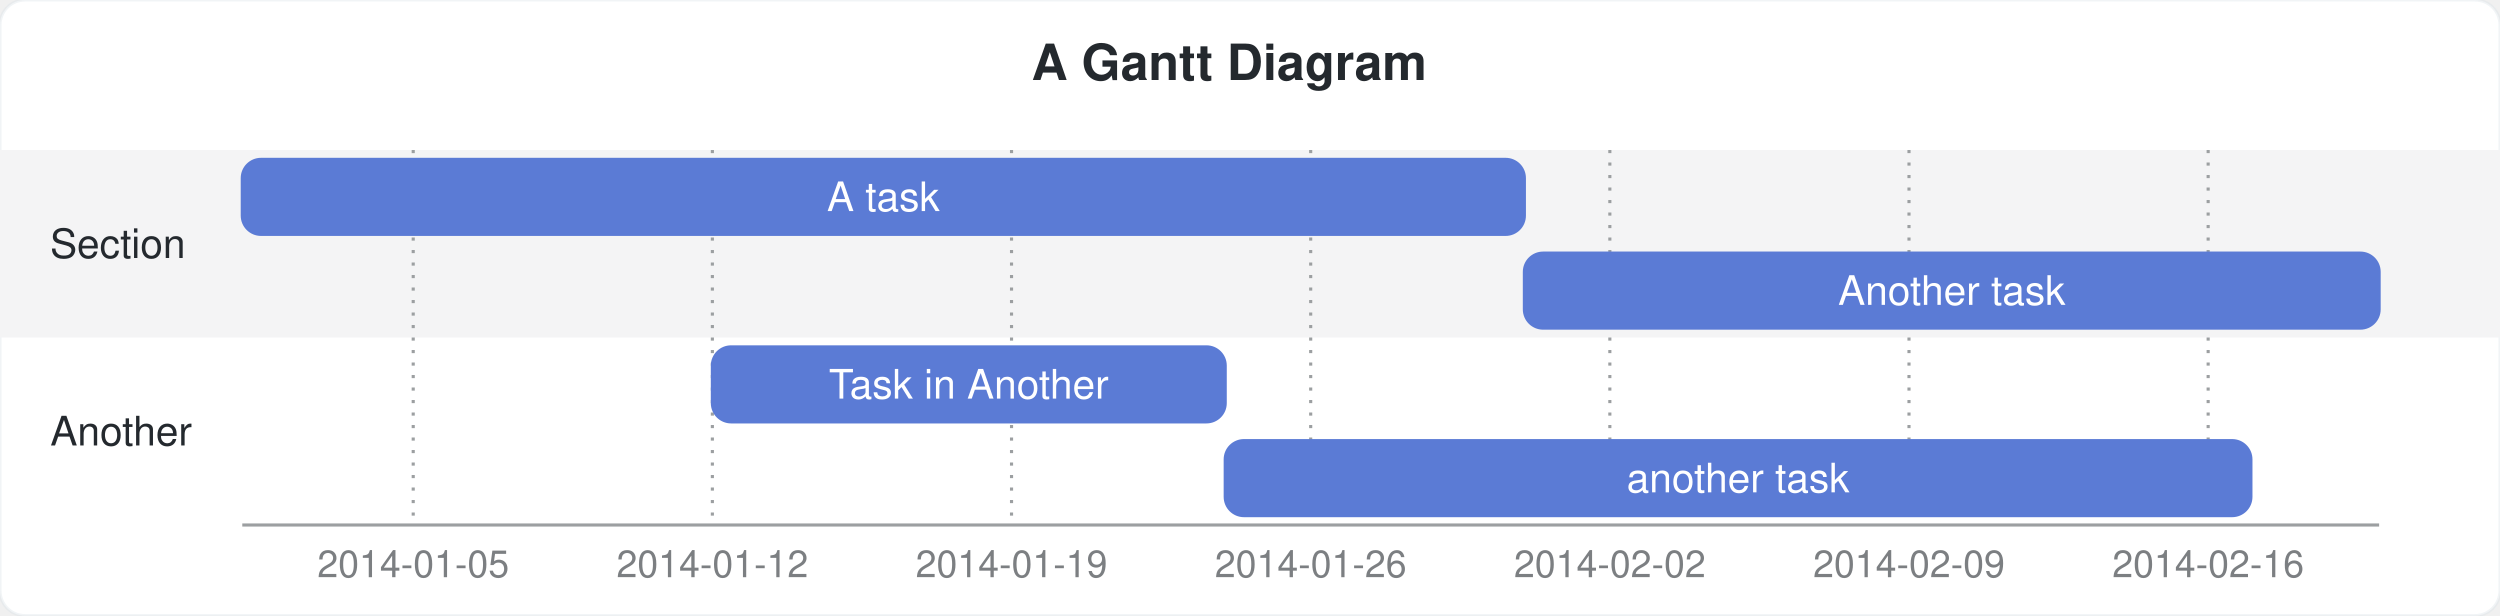
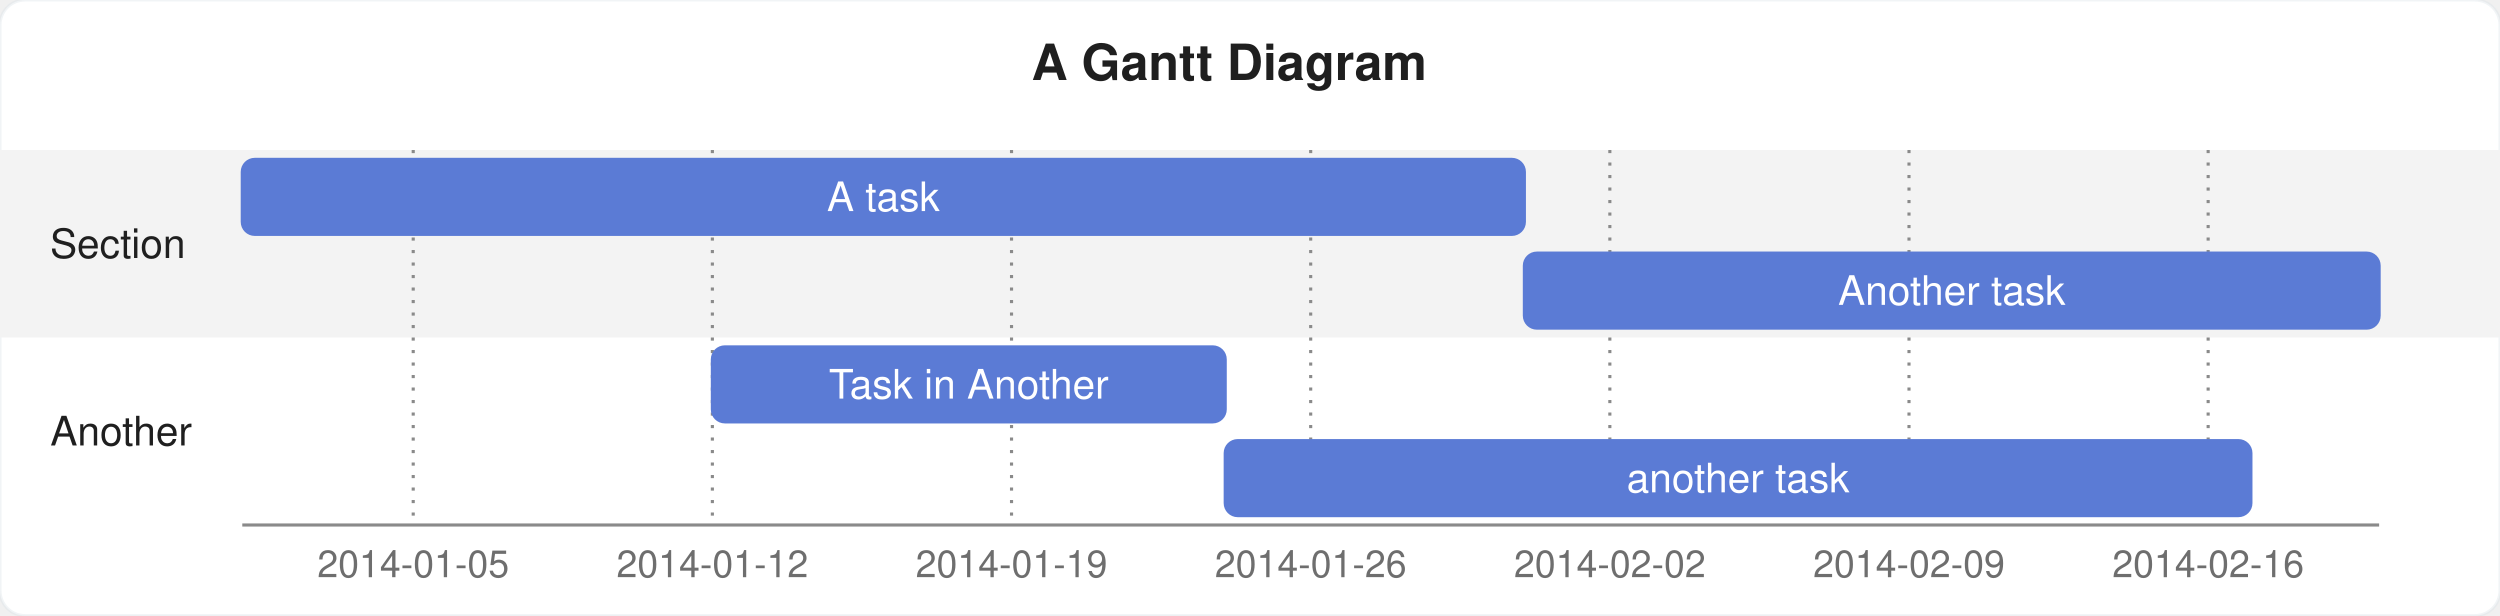
- <svg xmlns="http://www.w3.org/2000/svg" class="pele pele-gantt" viewBox="0 0 800 197" width="800" height="197" fill="#24292e" role="graphics-document document" aria-roledescription="gantt" font-family="Helvetica" font-size="16">
+ <svg xmlns="http://www.w3.org/2000/svg" class="pele pele-gantt" viewBox="0 0 800 197" width="800" height="197" fill="#1f1f1f" role="graphics-document document" aria-roledescription="gantt" font-family="Helvetica" font-size="16">
  <rect x="0" y="0" width="800" height="197" rx="8" fill="#ffffff" stroke="#d8dee4" stroke-width="1" stroke-opacity="0.35" />
  <text class="pele-title" font-weight="bold" text-anchor="middle" xml:space="preserve" x="400" y="25.6">
    <tspan x="400" y="25.6">A Gantt Diagram</tspan>
  </text>
  <g class="pele-sections">
-     <rect class="pele-section pele-section-0" x="0" y="48" width="800" height="60" fill="#f4f4f5" />
+     <rect class="pele-section pele-section-0" x="0" y="48" width="800" height="60" fill="#f3f3f3" />
    <rect class="pele-section pele-section-1" x="0" y="108" width="800" height="60" fill="none" />
  </g>
  <g class="pele-grid" fill="none">
-     <path d="M132.23,48V168M227.96,48V168M323.69,48V168M419.42,48V168M515.15,48V168M610.88,48V168M706.61,48V168" stroke="#9c9fa1" stroke-dasharray="1 3" />
-     <path d="M77.53,168H761.32" stroke="#9c9fa1" />
+     <path d="M132.23,48V168M227.96,48V168M323.69,48V168M419.42,48V168M515.15,48V168M610.88,48V168M706.61,48V168" stroke="#8a8a8a" stroke-dasharray="1 3" />
+     <path d="M77.53,168H761.32" stroke="#8a8a8a" />
  </g>
  <g class="pele-tasks" font-size="13">
    <g class="pele-task" data-id="a1">
-       <rect x="77.53" y="51" width="410.27" height="24" fill="#5b7bd5" stroke="#5b7bd5" rx="6" />
+       <rect x="77.53" y="51" width="410.27" height="24" fill="#5b7bd5" stroke="#5b7bd5" rx="4" />
      <text class="pele-label" fill="#ffffff" x="282.66" y="67.55" text-anchor="middle" font-size="13">A task</text>
    </g>
    <g class="pele-task" data-id="task1">
-       <rect x="487.8" y="81" width="273.52" height="24" fill="#5b7bd5" stroke="#5b7bd5" rx="6" />
+       <rect x="487.8" y="81" width="273.52" height="24" fill="#5b7bd5" stroke="#5b7bd5" rx="4" />
      <text class="pele-label" fill="#ffffff" x="624.56" y="97.55" text-anchor="middle" font-size="13">Another task</text>
    </g>
    <g class="pele-task" data-id="task2">
-       <rect x="227.96" y="111" width="164.11" height="24" fill="#5b7bd5" stroke="#5b7bd5" rx="6" />
+       <rect x="227.96" y="111" width="164.11" height="24" fill="#5b7bd5" stroke="#5b7bd5" rx="4" />
      <text class="pele-label" fill="#ffffff" x="310.01" y="127.55" text-anchor="middle" font-size="13">Task in Another</text>
    </g>
    <g class="pele-task" data-id="task3">
-       <rect x="392.07" y="141" width="328.22" height="24" fill="#5b7bd5" stroke="#5b7bd5" rx="6" />
+       <rect x="392.07" y="141" width="328.22" height="24" fill="#5b7bd5" stroke="#5b7bd5" rx="4" />
      <text class="pele-label" fill="#ffffff" x="556.18" y="157.55" text-anchor="middle" font-size="13">another task</text>
    </g>
  </g>
  <g class="pele-section-labels" font-size="13">
    <text class="pele-section-label" data-id="Section" x="37.68" y="82.55" text-anchor="middle" font-size="13">Section</text>
    <text class="pele-section-label" data-id="Another" x="38.76" y="142.55" text-anchor="middle" font-size="13">Another</text>
  </g>
-   <g class="pele-axis" font-size="12" fill="#7c7f82">
+   <g class="pele-axis" font-size="12" fill="#6e6e6e">
    <text x="132.23" y="184.7" text-anchor="middle" font-size="12">2014-01-05</text>
    <text x="227.96" y="184.7" text-anchor="middle" font-size="12">2014-01-12</text>
    <text x="323.69" y="184.7" text-anchor="middle" font-size="12">2014-01-19</text>
    <text x="419.42" y="184.7" text-anchor="middle" font-size="12">2014-01-26</text>
    <text x="515.15" y="184.7" text-anchor="middle" font-size="12">2014-02-02</text>
    <text x="610.88" y="184.7" text-anchor="middle" font-size="12">2014-02-09</text>
    <text x="706.61" y="184.7" text-anchor="middle" font-size="12">2014-02-16</text>
  </g>
</svg>
